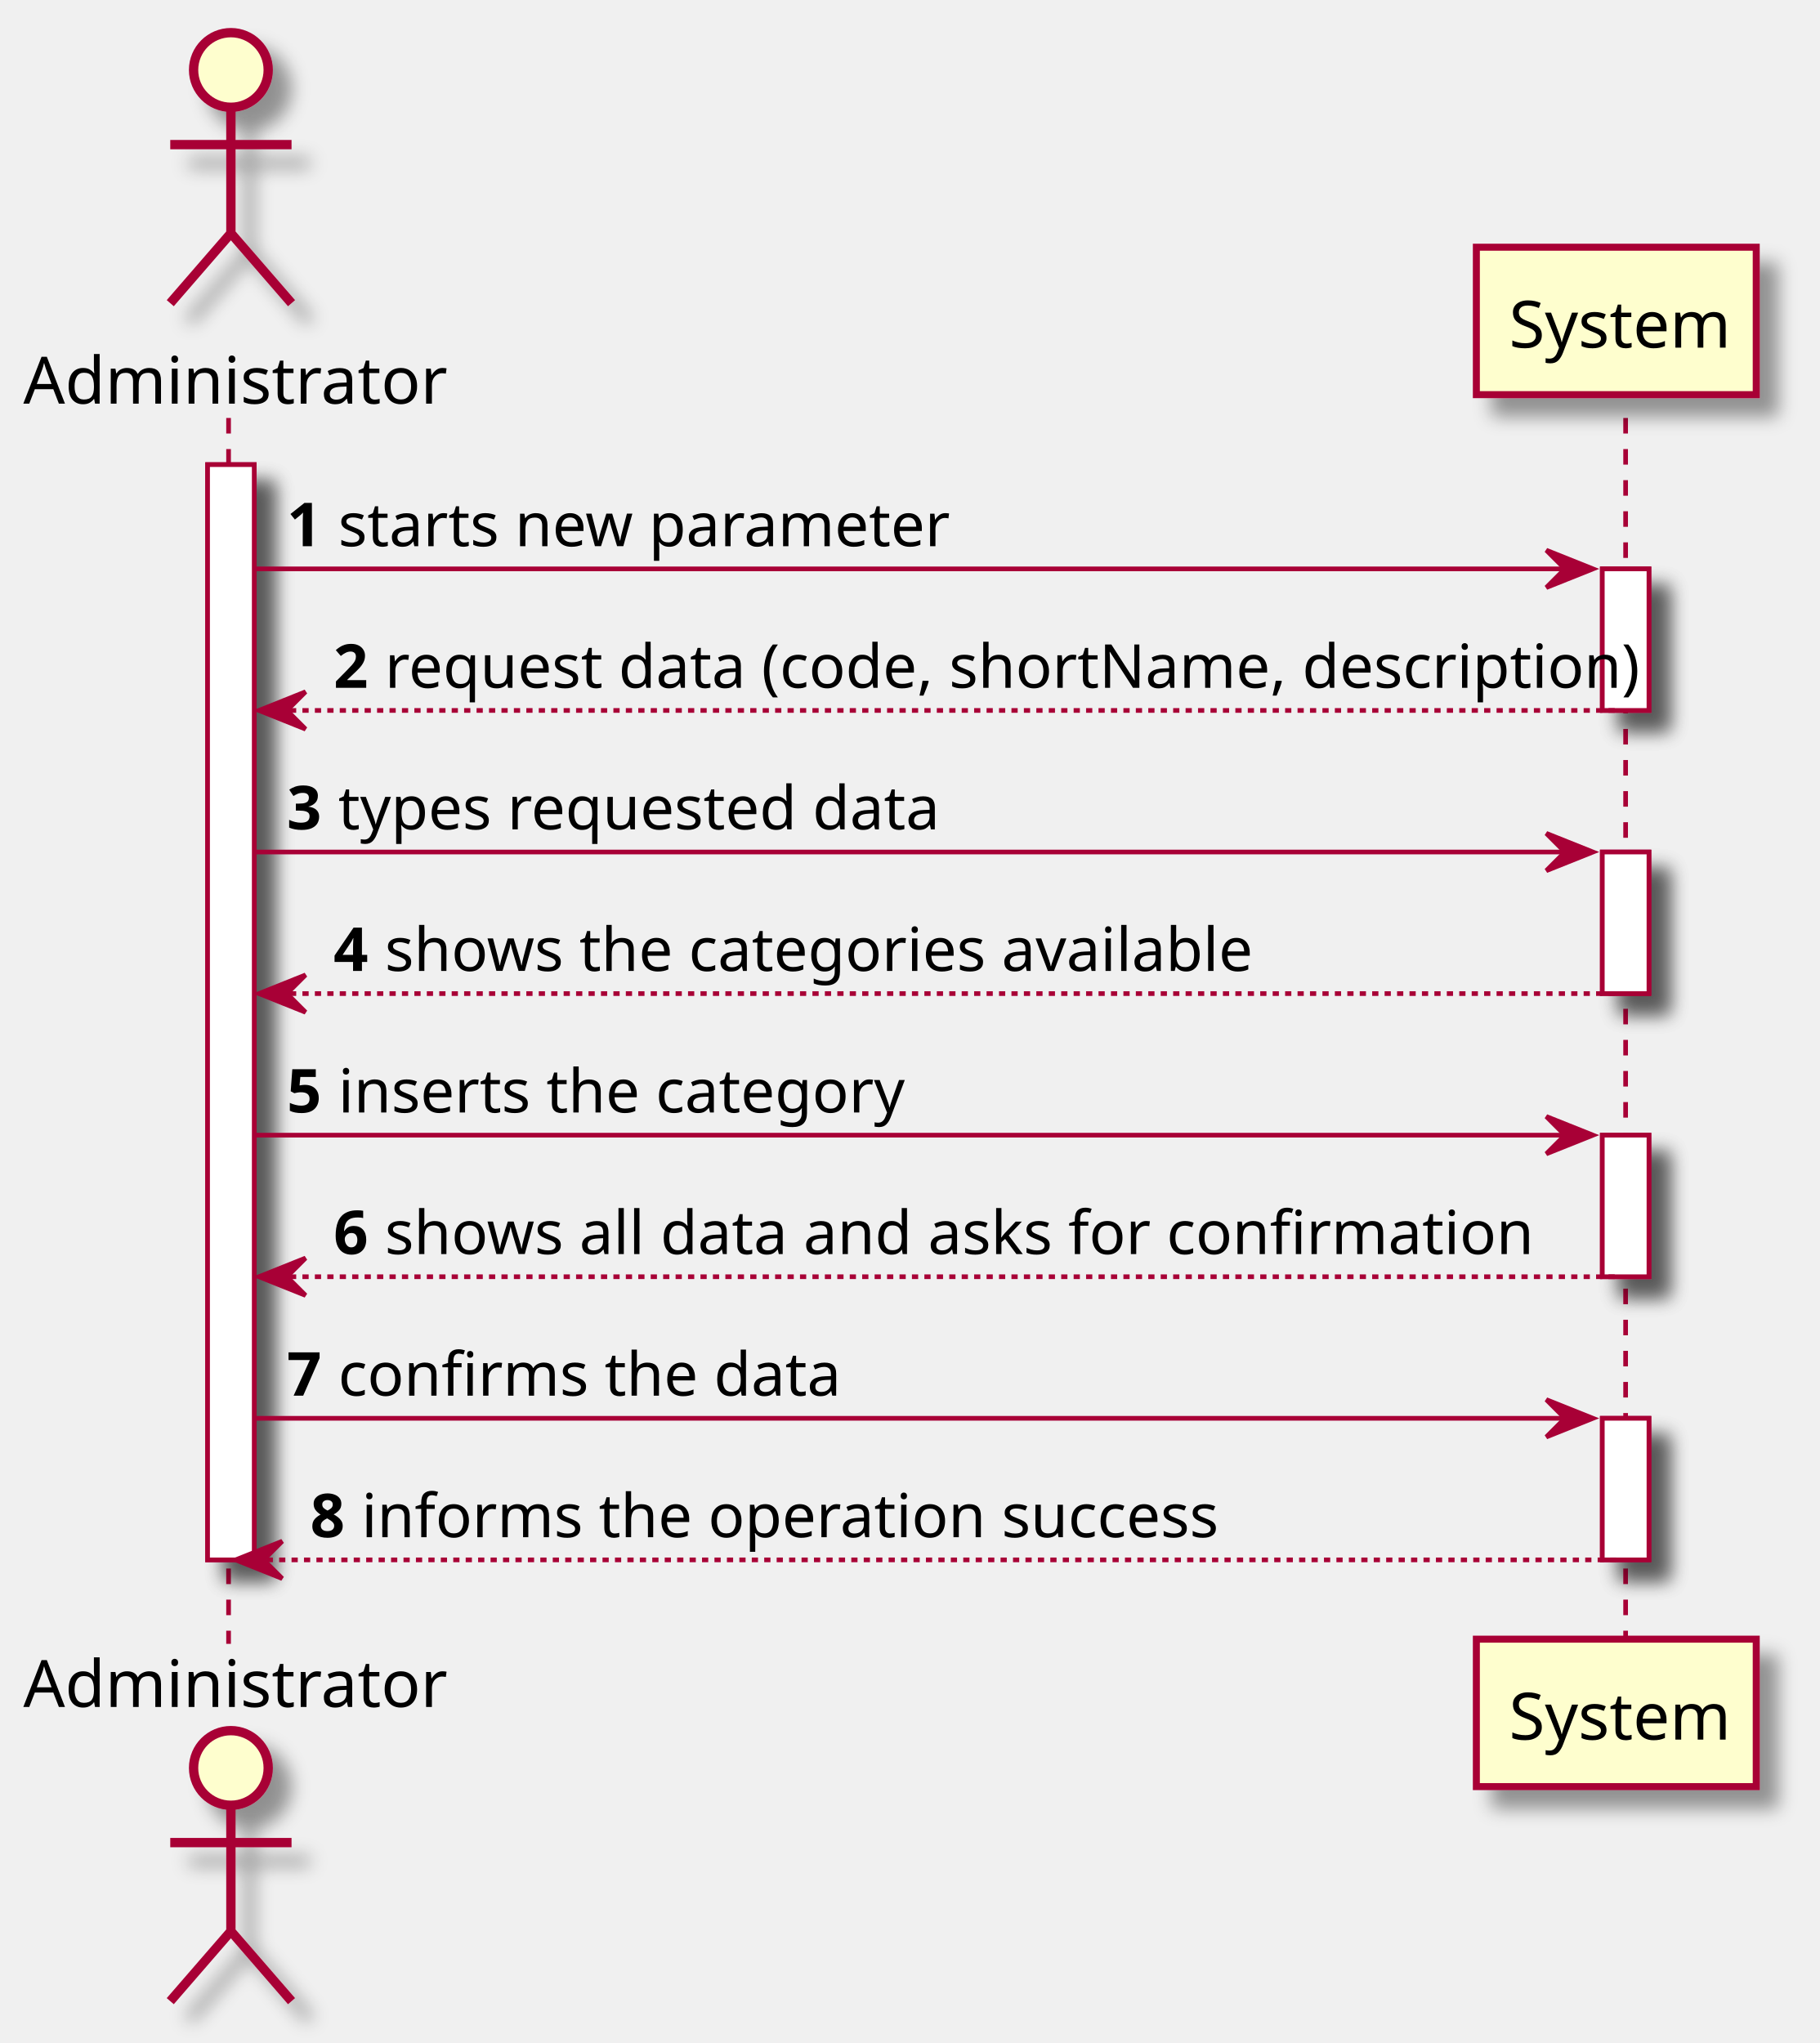
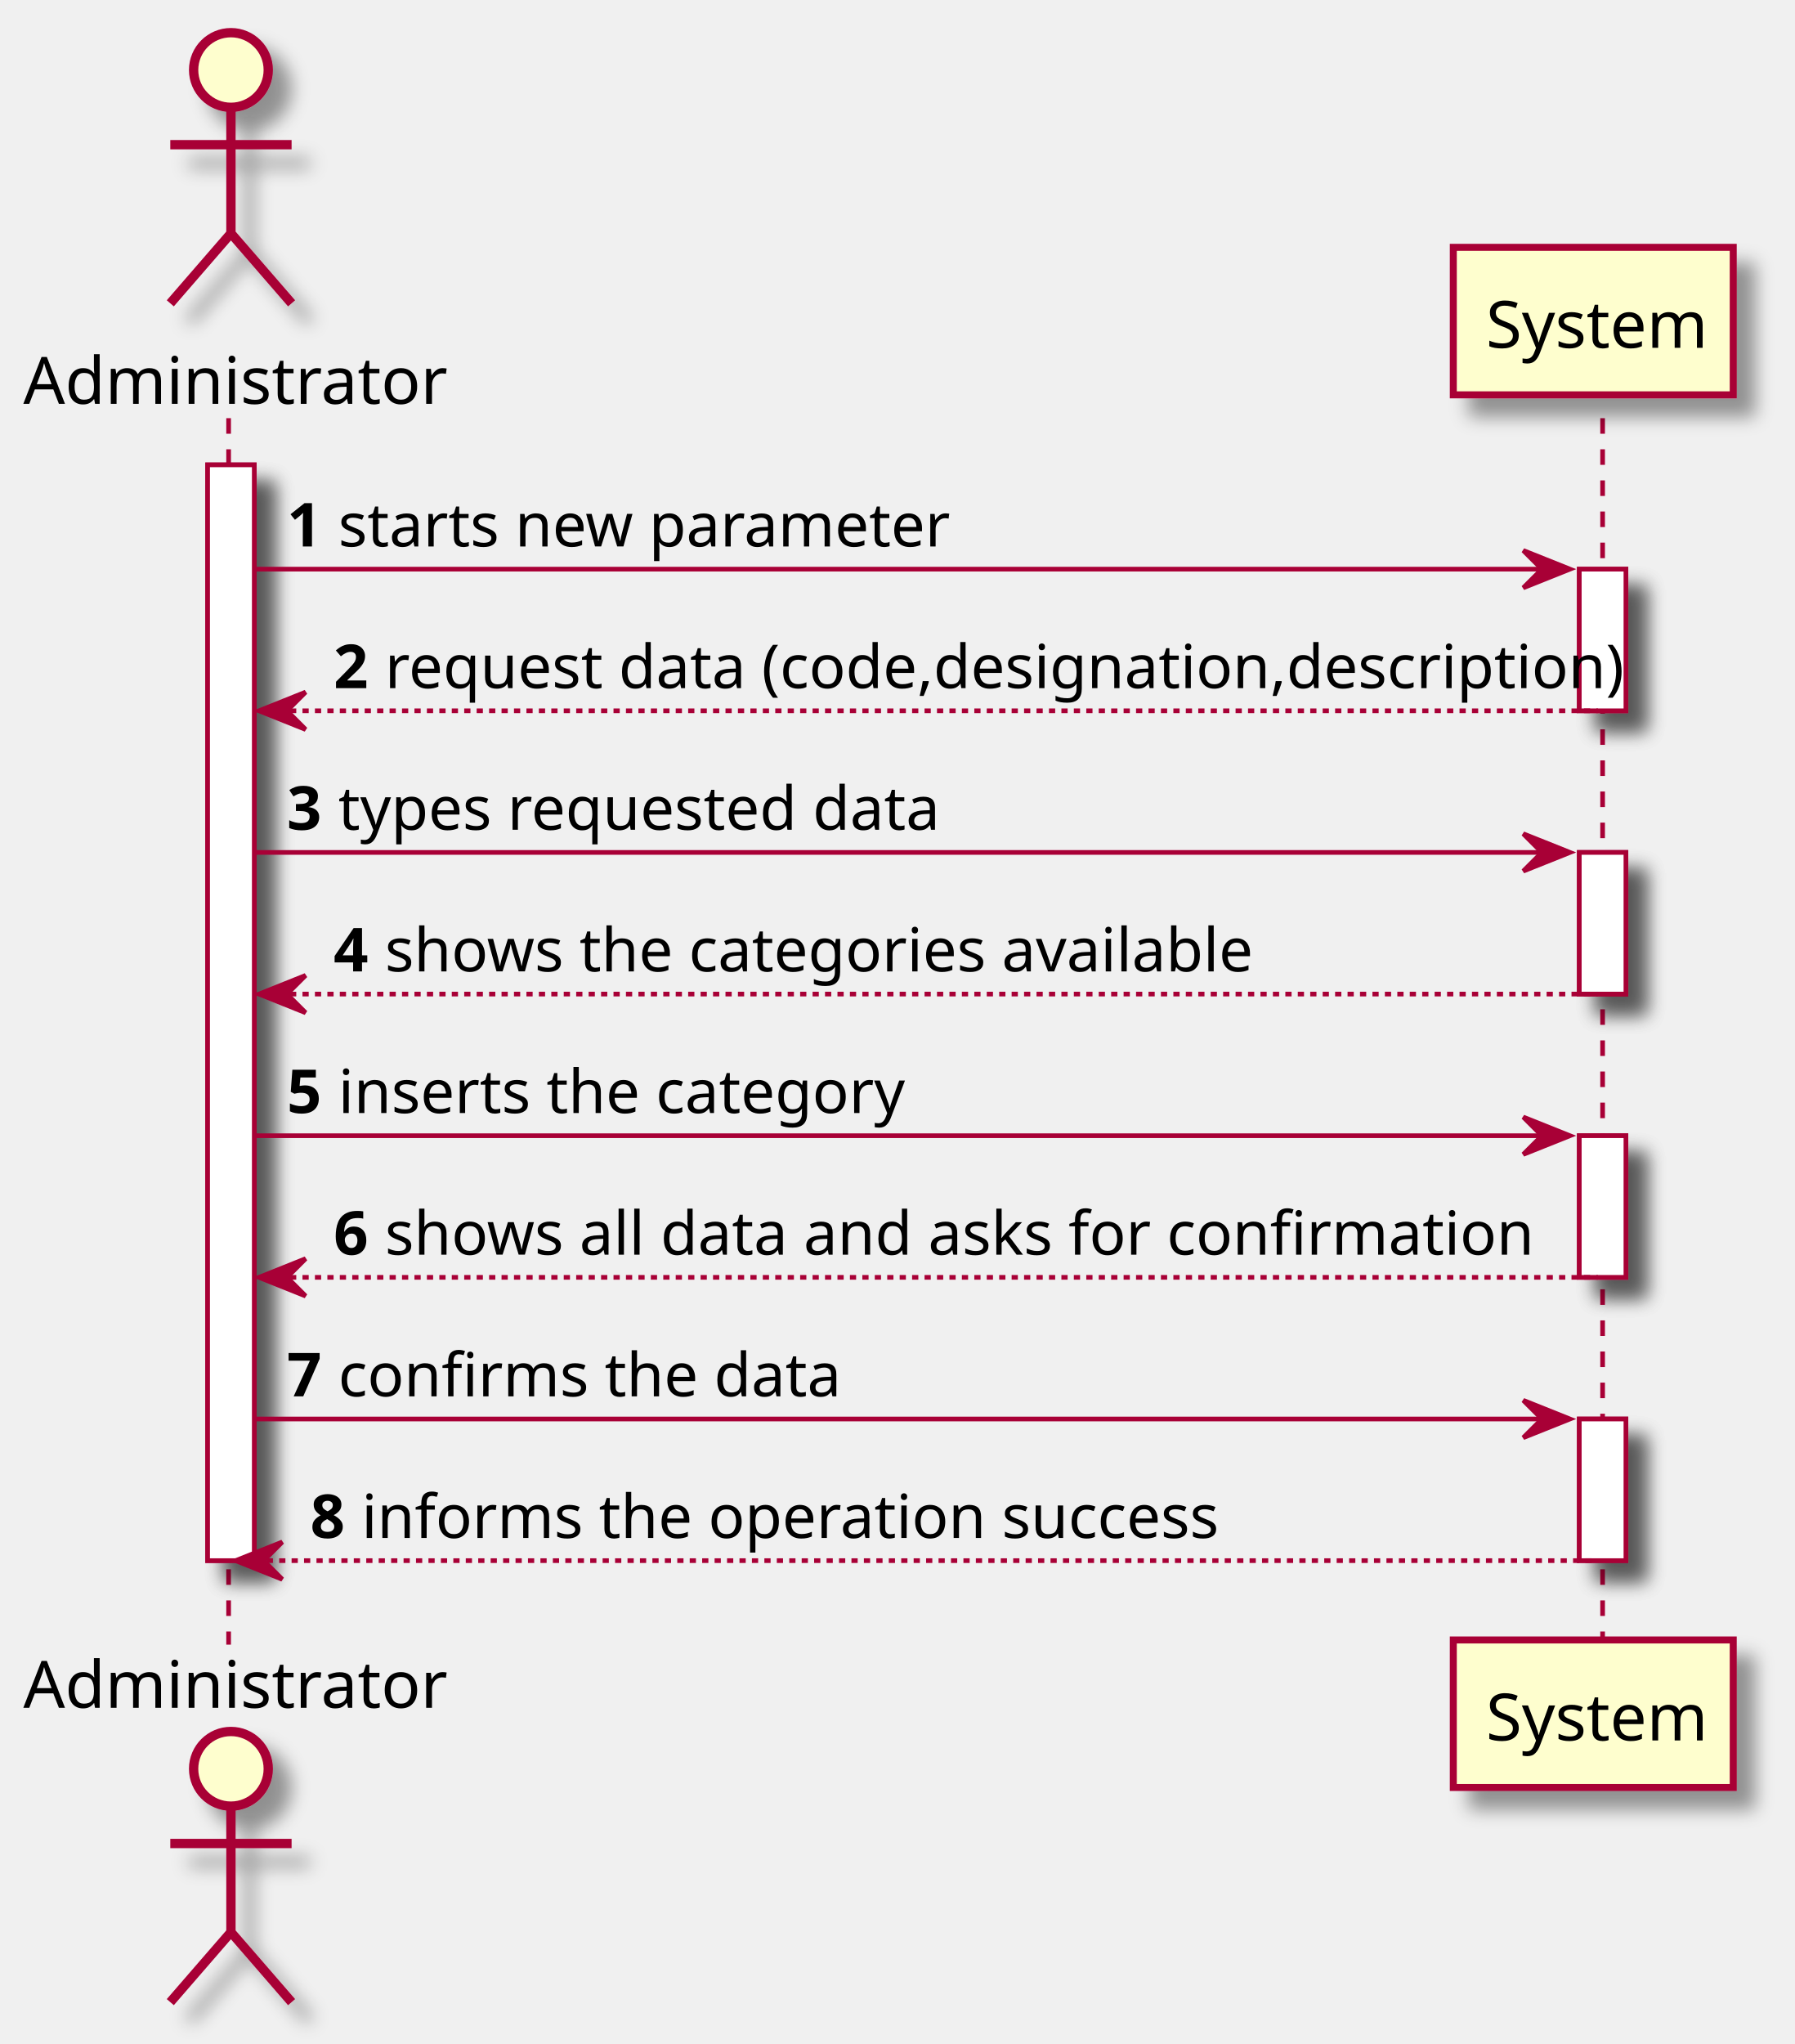
- <svg xmlns="http://www.w3.org/2000/svg" contentScriptType="application/ecmascript" contentStyleType="text/css" height="657px" preserveAspectRatio="none" style="width:585px;height:657px;" version="1.1" viewBox="0 0 585 657" width="585px" zoomAndPan="magnify">
+ <svg xmlns="http://www.w3.org/2000/svg" contentScriptType="application/ecmascript" contentStyleType="text/css" height="657px" preserveAspectRatio="none" style="width:577px;height:657px;" version="1.1" viewBox="0 0 577 657" width="577.5px" zoomAndPan="magnify">
  <defs>
-     <filter height="300%" id="f15qrrchqiyl00" width="300%" x="-1" y="-1">
+     <filter height="300%" id="f1vjasfg7ez0c9" width="300%" x="-1" y="-1">
      <feGaussianBlur result="blurOut" stdDeviation="3.0" />
      <feColorMatrix in="blurOut" result="blurOut2" type="matrix" values="0 0 0 0 0 0 0 0 0 0 0 0 0 0 0 0 0 0 .4 0" />
      <feOffset dx="6.0" dy="6.0" in="blurOut2" result="blurOut3" />
      <feBlend in="SourceGraphic" in2="blurOut3" mode="normal" />
    </filter>
  </defs>
  <g>
-     <rect fill="#FFFFFF" filter="url(#f15qrrchqiyl00)" height="352.219" style="stroke:#A80036;stroke-width:1.5;" width="15" x="66.75" y="149.414" />
-     <rect fill="#FFFFFF" filter="url(#f15qrrchqiyl00)" height="45.527" style="stroke:#A80036;stroke-width:1.5;" width="15" x="515.25" y="182.941" />
-     <rect fill="#FFFFFF" filter="url(#f15qrrchqiyl00)" height="45.527" style="stroke:#A80036;stroke-width:1.5;" width="15" x="515.25" y="273.996" />
-     <rect fill="#FFFFFF" filter="url(#f15qrrchqiyl00)" height="45.527" style="stroke:#A80036;stroke-width:1.5;" width="15" x="515.25" y="365.051" />
-     <rect fill="#FFFFFF" filter="url(#f15qrrchqiyl00)" height="45.527" style="stroke:#A80036;stroke-width:1.5;" width="15" x="515.25" y="456.106" />
+     <rect fill="#FFFFFF" filter="url(#f1vjasfg7ez0c9)" height="352.219" style="stroke:#A80036;stroke-width:1.5;" width="15" x="66.75" y="149.414" />
+     <rect fill="#FFFFFF" filter="url(#f1vjasfg7ez0c9)" height="45.527" style="stroke:#A80036;stroke-width:1.5;" width="15" x="507.75" y="182.941" />
+     <rect fill="#FFFFFF" filter="url(#f1vjasfg7ez0c9)" height="45.527" style="stroke:#A80036;stroke-width:1.5;" width="15" x="507.75" y="273.996" />
+     <rect fill="#FFFFFF" filter="url(#f1vjasfg7ez0c9)" height="45.527" style="stroke:#A80036;stroke-width:1.5;" width="15" x="507.75" y="365.051" />
+     <rect fill="#FFFFFF" filter="url(#f1vjasfg7ez0c9)" height="45.527" style="stroke:#A80036;stroke-width:1.5;" width="15" x="507.75" y="456.106" />
    <line style="stroke:#A80036;stroke-width:1.5;stroke-dasharray:5.0,5.0;" x1="73.5" x2="73.5" y1="134.414" y2="528.633" />
-     <line style="stroke:#A80036;stroke-width:1.5;stroke-dasharray:5.0,5.0;" x1="522.75" x2="522.75" y1="134.414" y2="528.633" />
+     <line style="stroke:#A80036;stroke-width:1.5;stroke-dasharray:5.0,5.0;" x1="515.25" x2="515.25" y1="134.414" y2="528.633" />
    <text fill="#000000" font-family="sans-serif" font-size="21" lengthAdjust="spacing" textLength="124.5" x="7.5" y="129.8">Administrator</text>
-     <ellipse cx="74.25" cy="22.5" fill="#FEFECE" filter="url(#f15qrrchqiyl00)" rx="12" ry="12" style="stroke:#A80036;stroke-width:3.0;" />
-     <path d="M74.25,34.5 L74.25,75 M54.75,46.5 L93.75,46.5 M74.25,75 L54.75,97.5 M74.25,75 L93.75,97.5 " fill="none" filter="url(#f15qrrchqiyl00)" style="stroke:#A80036;stroke-width:3.0;" />
+     <ellipse cx="74.25" cy="22.5" fill="#FEFECE" filter="url(#f1vjasfg7ez0c9)" rx="12" ry="12" style="stroke:#A80036;stroke-width:3.0;" />
+     <path d="M74.25,34.5 L74.25,75 M54.75,46.5 L93.75,46.5 M74.25,75 L54.75,97.5 M74.25,75 L93.75,97.5 " fill="none" filter="url(#f1vjasfg7ez0c9)" style="stroke:#A80036;stroke-width:3.0;" />
    <text fill="#000000" font-family="sans-serif" font-size="21" lengthAdjust="spacing" textLength="124.5" x="7.5" y="548.933">Administrator</text>
-     <ellipse cx="74.25" cy="568.547" fill="#FEFECE" filter="url(#f15qrrchqiyl00)" rx="12" ry="12" style="stroke:#A80036;stroke-width:3.0;" />
-     <path d="M74.25,580.547 L74.25,621.047 M54.75,592.547 L93.75,592.547 M74.25,621.047 L54.75,643.547 M74.25,621.047 L93.75,643.547 " fill="none" filter="url(#f15qrrchqiyl00)" style="stroke:#A80036;stroke-width:3.0;" />
-     <rect fill="#FEFECE" filter="url(#f15qrrchqiyl00)" height="47.414" style="stroke:#A80036;stroke-width:2.25;" width="90" x="474.75" y="79.5" />
-     <text fill="#000000" font-family="sans-serif" font-size="21" lengthAdjust="spacing" textLength="69" x="485.25" y="111.8">System</text>
-     <rect fill="#FEFECE" filter="url(#f15qrrchqiyl00)" height="47.414" style="stroke:#A80036;stroke-width:2.25;" width="90" x="474.75" y="527.133" />
-     <text fill="#000000" font-family="sans-serif" font-size="21" lengthAdjust="spacing" textLength="69" x="485.25" y="559.433">System</text>
-     <rect fill="#FFFFFF" filter="url(#f15qrrchqiyl00)" height="352.219" style="stroke:#A80036;stroke-width:1.5;" width="15" x="66.75" y="149.414" />
-     <rect fill="#FFFFFF" filter="url(#f15qrrchqiyl00)" height="45.527" style="stroke:#A80036;stroke-width:1.5;" width="15" x="515.25" y="182.941" />
-     <rect fill="#FFFFFF" filter="url(#f15qrrchqiyl00)" height="45.527" style="stroke:#A80036;stroke-width:1.5;" width="15" x="515.25" y="273.996" />
-     <rect fill="#FFFFFF" filter="url(#f15qrrchqiyl00)" height="45.527" style="stroke:#A80036;stroke-width:1.5;" width="15" x="515.25" y="365.051" />
-     <rect fill="#FFFFFF" filter="url(#f15qrrchqiyl00)" height="45.527" style="stroke:#A80036;stroke-width:1.5;" width="15" x="515.25" y="456.106" />
-     <polygon fill="#A80036" points="497.25,176.941,512.25,182.941,497.25,188.941,503.25,182.941" style="stroke:#A80036;stroke-width:1.5;" />
-     <line style="stroke:#A80036;stroke-width:1.5;" x1="81.75" x2="506.25" y1="182.941" y2="182.941" />
+     <ellipse cx="74.25" cy="568.547" fill="#FEFECE" filter="url(#f1vjasfg7ez0c9)" rx="12" ry="12" style="stroke:#A80036;stroke-width:3.0;" />
+     <path d="M74.25,580.547 L74.25,621.047 M54.75,592.547 L93.75,592.547 M74.25,621.047 L54.75,643.547 M74.25,621.047 L93.75,643.547 " fill="none" filter="url(#f1vjasfg7ez0c9)" style="stroke:#A80036;stroke-width:3.0;" />
+     <rect fill="#FEFECE" filter="url(#f1vjasfg7ez0c9)" height="47.414" style="stroke:#A80036;stroke-width:2.25;" width="90" x="467.25" y="79.5" />
+     <text fill="#000000" font-family="sans-serif" font-size="21" lengthAdjust="spacing" textLength="69" x="477.75" y="111.8">System</text>
+     <rect fill="#FEFECE" filter="url(#f1vjasfg7ez0c9)" height="47.414" style="stroke:#A80036;stroke-width:2.25;" width="90" x="467.25" y="527.133" />
+     <text fill="#000000" font-family="sans-serif" font-size="21" lengthAdjust="spacing" textLength="69" x="477.75" y="559.433">System</text>
+     <rect fill="#FFFFFF" filter="url(#f1vjasfg7ez0c9)" height="352.219" style="stroke:#A80036;stroke-width:1.5;" width="15" x="66.75" y="149.414" />
+     <rect fill="#FFFFFF" filter="url(#f1vjasfg7ez0c9)" height="45.527" style="stroke:#A80036;stroke-width:1.5;" width="15" x="507.75" y="182.941" />
+     <rect fill="#FFFFFF" filter="url(#f1vjasfg7ez0c9)" height="45.527" style="stroke:#A80036;stroke-width:1.5;" width="15" x="507.75" y="273.996" />
+     <rect fill="#FFFFFF" filter="url(#f1vjasfg7ez0c9)" height="45.527" style="stroke:#A80036;stroke-width:1.5;" width="15" x="507.75" y="365.051" />
+     <rect fill="#FFFFFF" filter="url(#f1vjasfg7ez0c9)" height="45.527" style="stroke:#A80036;stroke-width:1.5;" width="15" x="507.75" y="456.106" />
+     <polygon fill="#A80036" points="489.75,176.941,504.75,182.941,489.75,188.941,495.75,182.941" style="stroke:#A80036;stroke-width:1.5;" />
+     <line style="stroke:#A80036;stroke-width:1.5;" x1="81.75" x2="498.75" y1="182.941" y2="182.941" />
    <text fill="#000000" font-family="sans-serif" font-size="19.5" font-weight="bold" lengthAdjust="spacing" textLength="10.5" x="92.25" y="175.657">1</text>
    <text fill="#000000" font-family="sans-serif" font-size="19.5" lengthAdjust="spacing" textLength="183" x="108.75" y="175.657">starts new parameter</text>
    <polygon fill="#A80036" points="98.25,222.469,83.25,228.469,98.25,234.469,92.25,228.469" style="stroke:#A80036;stroke-width:1.5;" />
-     <line style="stroke:#A80036;stroke-width:1.5;stroke-dasharray:2.0,2.0;" x1="89.25" x2="521.25" y1="228.469" y2="228.469" />
+     <line style="stroke:#A80036;stroke-width:1.5;stroke-dasharray:2.0,2.0;" x1="89.25" x2="513.75" y1="228.469" y2="228.469" />
    <text fill="#000000" font-family="sans-serif" font-size="19.5" font-weight="bold" lengthAdjust="spacing" textLength="10.5" x="107.25" y="221.184">2</text>
-     <text fill="#000000" font-family="sans-serif" font-size="19.5" lengthAdjust="spacing" textLength="381" x="123.75" y="221.184">request data (code, shortName, description)</text>
-     <polygon fill="#A80036" points="497.25,267.996,512.25,273.996,497.25,279.996,503.25,273.996" style="stroke:#A80036;stroke-width:1.5;" />
-     <line style="stroke:#A80036;stroke-width:1.5;" x1="81.75" x2="506.25" y1="273.996" y2="273.996" />
+     <text fill="#000000" font-family="sans-serif" font-size="19.5" lengthAdjust="spacing" textLength="373.5" x="123.75" y="221.184">request data (code,designation,description)</text>
+     <polygon fill="#A80036" points="489.75,267.996,504.75,273.996,489.75,279.996,495.75,273.996" style="stroke:#A80036;stroke-width:1.5;" />
+     <line style="stroke:#A80036;stroke-width:1.5;" x1="81.75" x2="498.75" y1="273.996" y2="273.996" />
    <text fill="#000000" font-family="sans-serif" font-size="19.5" font-weight="bold" lengthAdjust="spacing" textLength="10.5" x="92.25" y="266.711">3</text>
    <text fill="#000000" font-family="sans-serif" font-size="19.5" lengthAdjust="spacing" textLength="183" x="108.75" y="266.711">types requested data</text>
    <polygon fill="#A80036" points="98.25,313.523,83.25,319.523,98.25,325.523,92.25,319.523" style="stroke:#A80036;stroke-width:1.5;" />
-     <line style="stroke:#A80036;stroke-width:1.5;stroke-dasharray:2.0,2.0;" x1="89.25" x2="521.25" y1="319.523" y2="319.523" />
+     <line style="stroke:#A80036;stroke-width:1.5;stroke-dasharray:2.0,2.0;" x1="89.25" x2="513.75" y1="319.523" y2="319.523" />
    <text fill="#000000" font-family="sans-serif" font-size="19.5" font-weight="bold" lengthAdjust="spacing" textLength="10.5" x="107.25" y="312.239">4</text>
    <text fill="#000000" font-family="sans-serif" font-size="19.5" lengthAdjust="spacing" textLength="264" x="123.75" y="312.239">shows the categories available</text>
-     <polygon fill="#A80036" points="497.25,359.051,512.25,365.051,497.25,371.051,503.25,365.051" style="stroke:#A80036;stroke-width:1.5;" />
-     <line style="stroke:#A80036;stroke-width:1.5;" x1="81.75" x2="506.25" y1="365.051" y2="365.051" />
+     <polygon fill="#A80036" points="489.75,359.051,504.75,365.051,489.75,371.051,495.75,365.051" style="stroke:#A80036;stroke-width:1.5;" />
+     <line style="stroke:#A80036;stroke-width:1.5;" x1="81.75" x2="498.75" y1="365.051" y2="365.051" />
    <text fill="#000000" font-family="sans-serif" font-size="19.5" font-weight="bold" lengthAdjust="spacing" textLength="10.5" x="92.25" y="357.766">5</text>
    <text fill="#000000" font-family="sans-serif" font-size="19.5" lengthAdjust="spacing" textLength="172.5" x="108.75" y="357.766">inserts the category</text>
    <polygon fill="#A80036" points="98.25,404.578,83.25,410.578,98.25,416.578,92.25,410.578" style="stroke:#A80036;stroke-width:1.5;" />
-     <line style="stroke:#A80036;stroke-width:1.5;stroke-dasharray:2.0,2.0;" x1="89.25" x2="521.25" y1="410.578" y2="410.578" />
+     <line style="stroke:#A80036;stroke-width:1.5;stroke-dasharray:2.0,2.0;" x1="89.25" x2="513.75" y1="410.578" y2="410.578" />
    <text fill="#000000" font-family="sans-serif" font-size="19.5" font-weight="bold" lengthAdjust="spacing" textLength="10.5" x="107.25" y="403.293">6</text>
    <text fill="#000000" font-family="sans-serif" font-size="19.5" lengthAdjust="spacing" textLength="348" x="123.75" y="403.293">shows all data and asks for confirmation</text>
-     <polygon fill="#A80036" points="497.25,450.106,512.25,456.106,497.25,462.106,503.25,456.106" style="stroke:#A80036;stroke-width:1.5;" />
-     <line style="stroke:#A80036;stroke-width:1.5;" x1="81.75" x2="506.25" y1="456.106" y2="456.106" />
+     <polygon fill="#A80036" points="489.75,450.106,504.75,456.106,489.75,462.106,495.75,456.106" style="stroke:#A80036;stroke-width:1.5;" />
+     <line style="stroke:#A80036;stroke-width:1.5;" x1="81.75" x2="498.75" y1="456.106" y2="456.106" />
    <text fill="#000000" font-family="sans-serif" font-size="19.5" font-weight="bold" lengthAdjust="spacing" textLength="10.5" x="92.25" y="448.821">7</text>
    <text fill="#000000" font-family="sans-serif" font-size="19.5" lengthAdjust="spacing" textLength="150" x="108.75" y="448.821">confirms the data</text>
    <polygon fill="#A80036" points="90.75,495.633,75.75,501.633,90.75,507.633,84.75,501.633" style="stroke:#A80036;stroke-width:1.5;" />
-     <line style="stroke:#A80036;stroke-width:1.5;stroke-dasharray:2.0,2.0;" x1="81.75" x2="521.25" y1="501.633" y2="501.633" />
+     <line style="stroke:#A80036;stroke-width:1.5;stroke-dasharray:2.0,2.0;" x1="81.75" x2="513.75" y1="501.633" y2="501.633" />
    <text fill="#000000" font-family="sans-serif" font-size="19.5" font-weight="bold" lengthAdjust="spacing" textLength="10.5" x="99.75" y="494.348">8</text>
    <text fill="#000000" font-family="sans-serif" font-size="19.5" lengthAdjust="spacing" textLength="261" x="116.25" y="494.348">informs the operation success</text>
  </g>
</svg>
